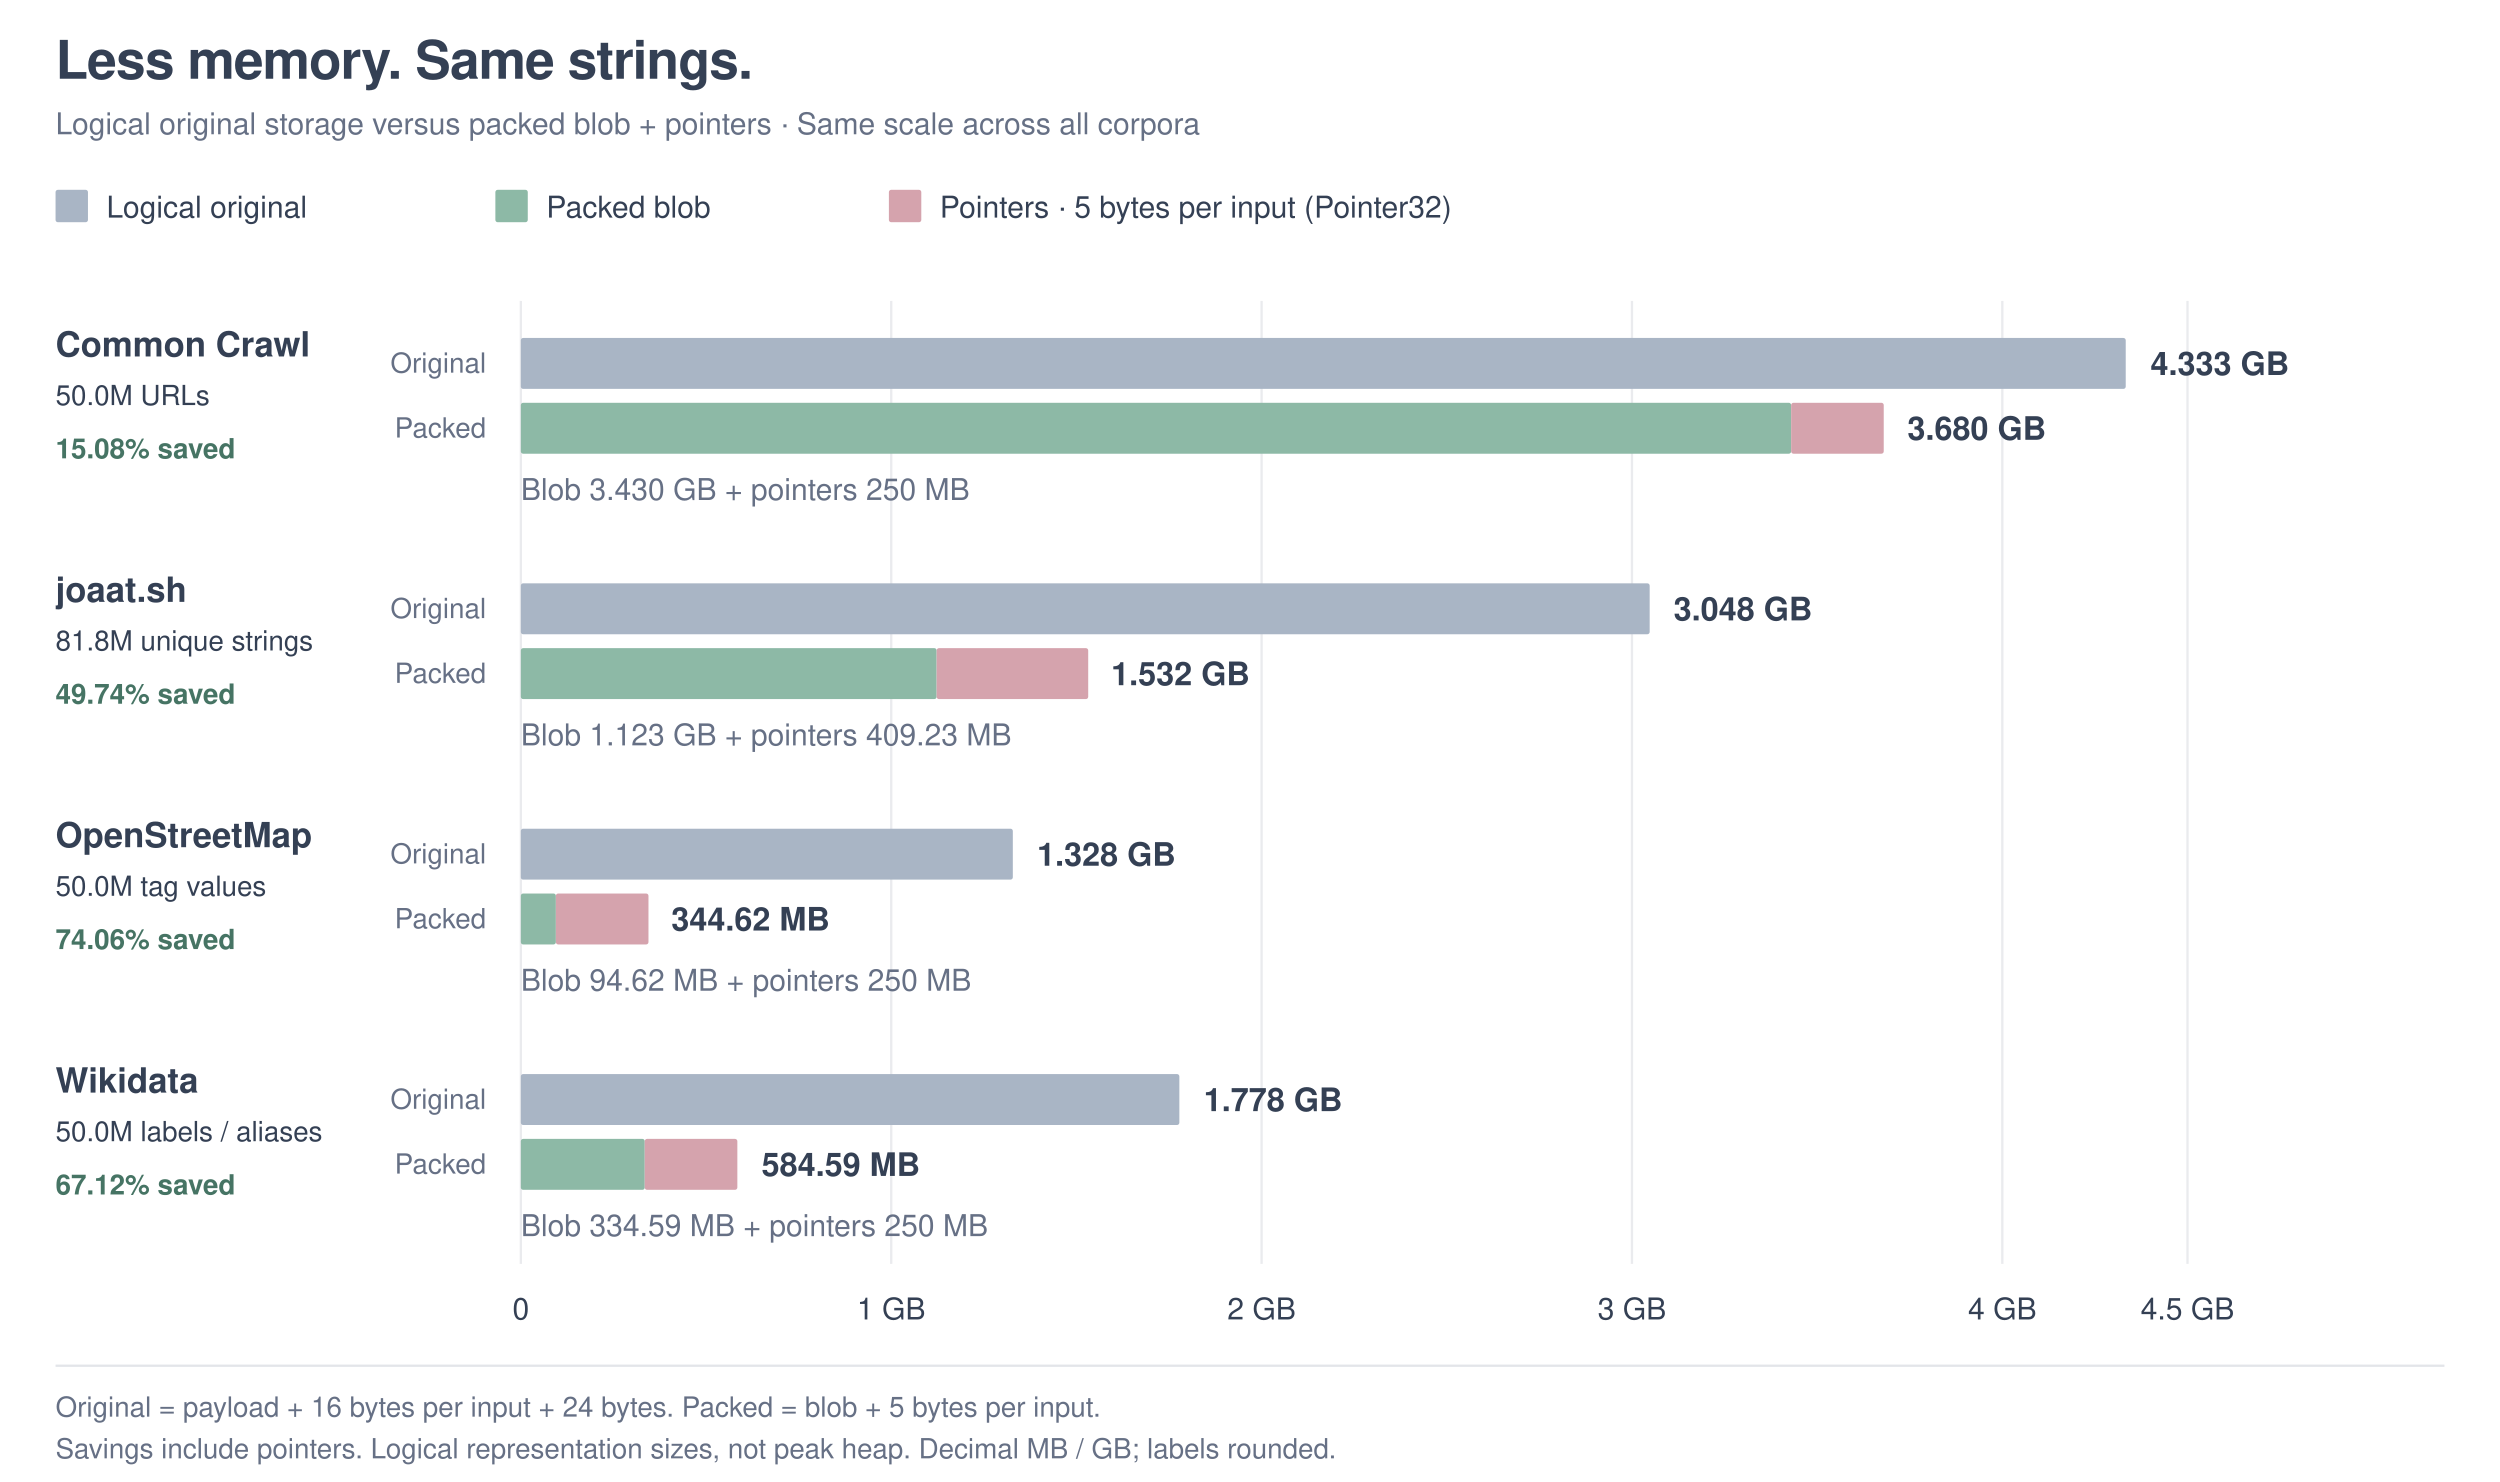
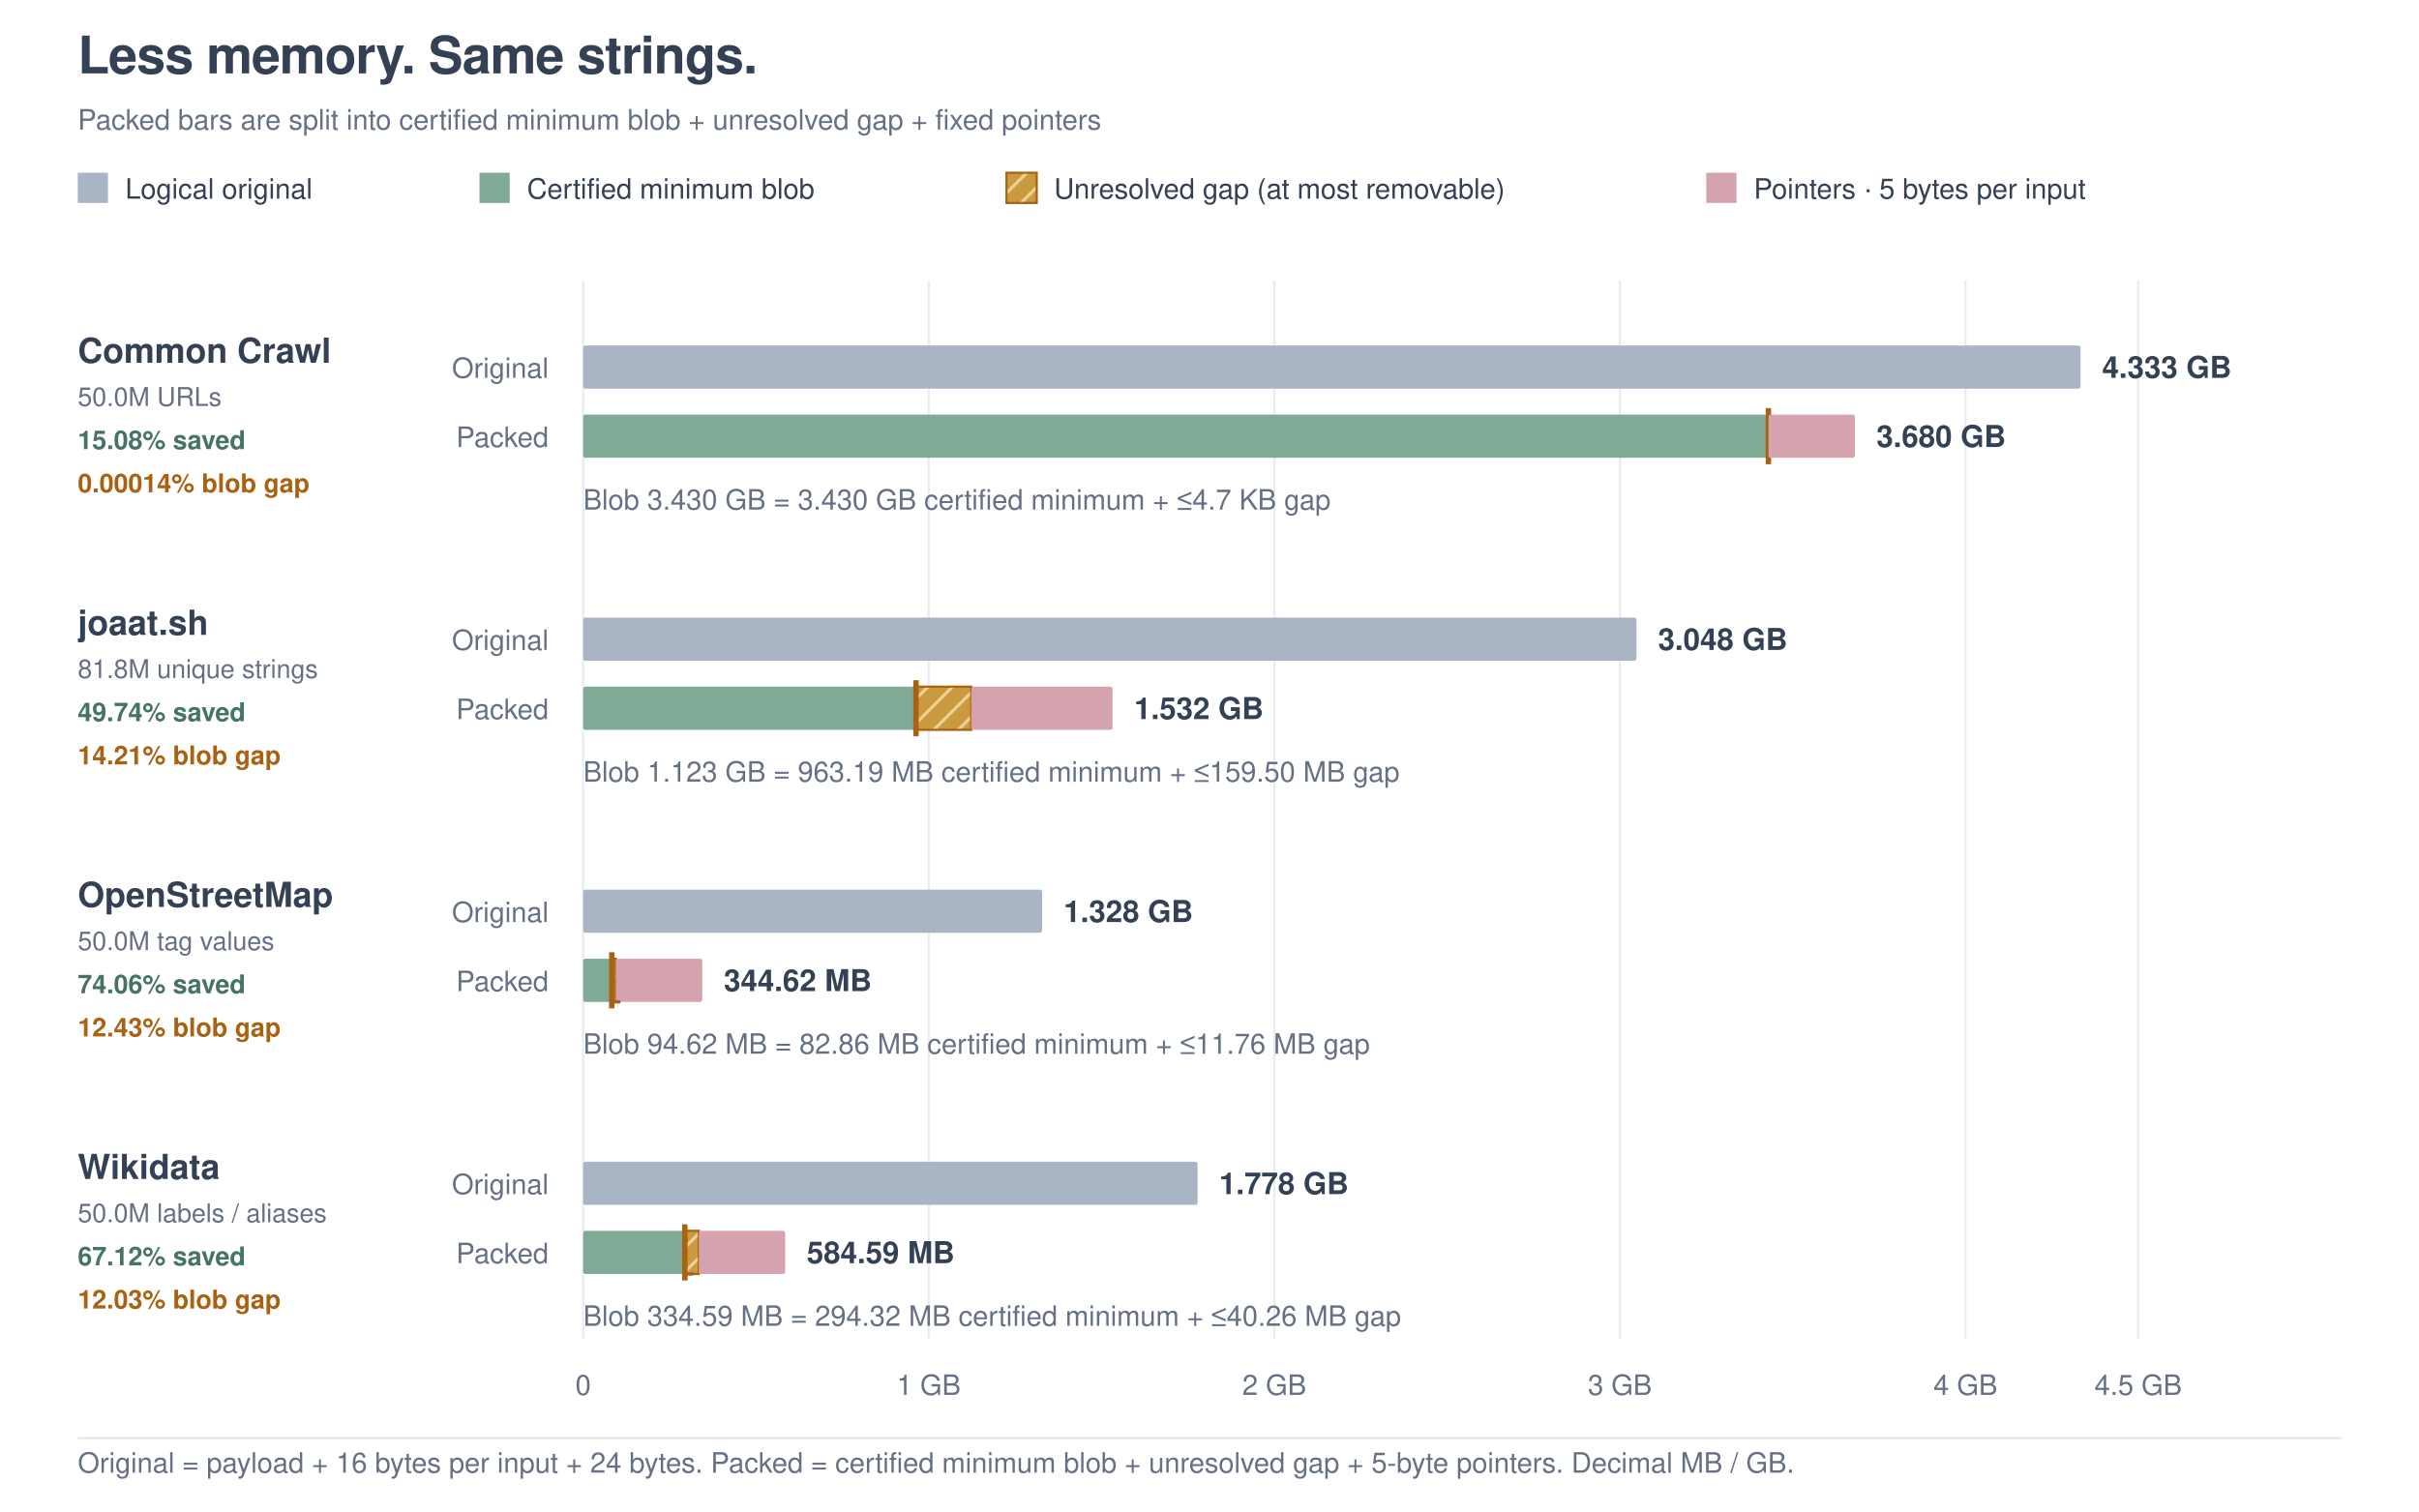
- <svg xmlns="http://www.w3.org/2000/svg" width="1080" height="640" aria-labelledby="title description" viewBox="0 0 1080 640">
-   <style>text{font-family:-apple-system,BlinkMacSystemFont,"Segoe UI",Helvetica,Arial,sans-serif;fill:#344054;font-size:13px;font-variant-numeric:tabular-nums}.detail,.note,.row-label{fill:#667085}.name{font-size:15px;font-weight:600}.count,.saving{font-size:12px}.saving{fill:#467464;font-weight:600}.value{font-size:14px;font-weight:600}.note,.row-label{font-size:12px}.original{fill:#a9b5c5}.blob{fill:#8db9a6}.pointers{fill:#d5a3ad}</style>
-   <text x="24" y="34" style="font-size:23px;font-weight:650;letter-spacing:-.4px">Less memory. Same strings.</text>
-   <text x="24" y="58" style="fill:#667085">
- 		Logical original storage versus packed blob + pointers · Same scale across all corpora
- 	</text>
-   <rect width="14" height="14" x="24" y="82" class="original" rx="1" />
-   <text x="46" y="94">Logical original</text>
-   <rect width="14" height="14" x="214" y="82" class="blob" rx="1" />
-   <text x="236" y="94">Packed blob</text>
-   <rect width="14" height="14" x="384" y="82" class="pointers" rx="1" />
-   <text x="406" y="94">Pointers · 5 bytes per input (Pointer32)</text>
-   <path d="M225 130v416m160-416v416m160-416v416m160-416v416m160-416v416m80-416v416" style="stroke:#667085;stroke-opacity:.14;stroke-width:1" />
-   <text x="24" y="154" class="name">Common Crawl</text>
-   <text x="24" y="175" class="count">50.0M URLs</text>
-   <text x="24" y="198" class="saving">15.08% saved</text>
-   <text x="210" y="161" class="row-label" text-anchor="end">Original</text>
-   <rect width="693.315" height="22" x="225" y="146" class="original" rx="1" />
-   <text x="929" y="162" class="value">4.333 GB</text>
-   <text x="210" y="189" class="row-label" text-anchor="end">Packed</text>
-   <rect width="548.775" height="22" x="225" y="174" class="blob" rx="1" />
-   <rect width="40" height="22" x="773.775" y="174" class="pointers" rx="1" />
-   <text x="824" y="190" class="value">3.680 GB</text>
-   <text x="225" y="216" class="detail">Blob 3.430 GB + pointers 250 MB</text>
-   <text x="24" y="260" class="name">joaat.sh</text>
-   <text x="24" y="281" class="count">81.8M unique strings</text>
-   <text x="24" y="304" class="saving">49.74% saved</text>
-   <text x="210" y="267" class="row-label" text-anchor="end">Original</text>
-   <rect width="487.659" height="22" x="225" y="252" class="original" rx="1" />
-   <text x="723" y="268" class="value">3.048 GB</text>
-   <text x="210" y="295" class="row-label" text-anchor="end">Packed</text>
-   <rect width="179.631" height="22" x="225" y="280" class="blob" rx="1" />
-   <rect width="65.476" height="22" x="404.631" y="280" class="pointers" rx="1" />
-   <text x="480" y="296" class="value">1.532 GB</text>
-   <text x="225" y="322" class="detail">Blob 1.123 GB + pointers 409.23 MB</text>
-   <text x="24" y="366" class="name">OpenStreetMap</text>
-   <text x="24" y="387" class="count">50.0M tag values</text>
-   <text x="24" y="410" class="saving">74.06% saved</text>
-   <text x="210" y="373" class="row-label" text-anchor="end">Original</text>
-   <rect width="212.54" height="22" x="225" y="358" class="original" rx="1" />
-   <text x="448" y="374" class="value">1.328 GB</text>
-   <text x="210" y="401" class="row-label" text-anchor="end">Packed</text>
-   <rect width="15.14" height="22" x="225" y="386" class="blob" rx="1" />
-   <rect width="40" height="22" x="240.14" y="386" class="pointers" rx="1" />
-   <text x="290" y="402" class="value">344.62 MB</text>
-   <text x="225" y="428" class="detail">Blob 94.62 MB + pointers 250 MB</text>
-   <text x="24" y="472" class="name">Wikidata</text>
-   <text x="24" y="493" class="count">50.0M labels / aliases</text>
-   <text x="24" y="516" class="saving">67.12% saved</text>
-   <text x="210" y="479" class="row-label" text-anchor="end">Original</text>
-   <rect width="284.482" height="22" x="225" y="464" class="original" rx="1" />
-   <text x="520" y="480" class="value">1.778 GB</text>
-   <text x="210" y="507" class="row-label" text-anchor="end">Packed</text>
-   <rect width="53.534" height="22" x="225" y="492" class="blob" rx="1" />
-   <rect width="40" height="22" x="278.534" y="492" class="pointers" rx="1" />
-   <text x="329" y="508" class="value">584.59 MB</text>
-   <text x="225" y="534" class="detail">Blob 334.59 MB + pointers 250 MB</text>
-   <g style="fill:#667085;font-size:12px" text-anchor="middle">
-     <text x="225" y="570">0</text>
-     <text x="385" y="570">1 GB</text>
-     <text x="545" y="570">2 GB</text>
-     <text x="705" y="570">3 GB</text>
-     <text x="865" y="570">4 GB</text>
-     <text x="945" y="570">4.5 GB</text>
-   </g>
-   <path d="M24 590h1032" style="stroke:#667085;stroke-opacity:.18;stroke-width:1" />
-   <text x="24" y="612" class="note">
- 		Original = payload + 16 bytes per input + 24 bytes. Packed = blob + 5 bytes per input.
- 	</text>
-   <text x="24" y="630" class="note">
- 		Savings include pointers. Logical representation sizes, not peak heap. Decimal MB / GB;
- 		labels rounded.
- 	</text>
+ <svg xmlns="http://www.w3.org/2000/svg" width="1120" height="700" aria-labelledby="title desc" viewBox="0 0 1120 700">
+   <defs>
+     <pattern id="gapPattern" width="8" height="8" patternTransform="rotate(45)" patternUnits="userSpaceOnUse">
+       <path fill="#cc9a3e" d="M0 0h8v8H0z" />
+       <path stroke="#f7e0b0" stroke-width="3" d="M0 0v8" opacity=".75" />
+     </pattern>
+   </defs>
+   <style>text{font-family:-apple-system,BlinkMacSystemFont,"Segoe UI",Helvetica,Arial,sans-serif;fill:#344054;font-size:13px;font-variant-numeric:tabular-nums}.axis,.detail,.muted,.row-label{fill:#667085}.name{font-size:16px;font-weight:650}.meta{font-size:12px}.gapbadge,.saved{font-size:12px;font-weight:650}.saved{fill:#467464}.gapbadge{fill:#a86212}.value{font-size:14px;font-weight:650}</style>
+   <text x="36" y="34" style="font-size:24px;font-weight:700;letter-spacing:-.4px">Less memory. Same
+     strings.</text>
+   <text x="36" y="60" style="fill:#667085">Packed bars are split into certified minimum blob +
+     unresolved gap + fixed pointers</text>
+   <path fill="#a9b5c5" d="M36 80h14v14H36z" />
+   <text x="58" y="92">Logical original</text>
+   <path fill="#7faa96" d="M222 80h14v14h-14z" />
+   <text x="244" y="92">Certified minimum blob</text>
+   <path fill="url(#gapPattern)" stroke="#a86212" d="M466 80h14v14h-14z" />
+   <text x="488" y="92">Unresolved gap (at most removable)</text>
+   <path fill="#d5a3ad" d="M790 80h14v14h-14z" />
+   <text x="812" y="92">Pointers · 5 bytes per input</text>
+   <path stroke="#667085" stroke-opacity=".14" d="M270 130v490m160-490v490m160-490v490m160-490v490m160-490v490m80-490v490" />
+   <text x="36" y="168" class="name">Common Crawl</text>
+   <text x="36" y="188" class="meta muted">50.0M URLs</text>
+   <text x="36" y="208" class="saved">15.08% saved</text>
+   <text x="36" y="228" class="gapbadge">0.00014% blob gap</text>
+   <text x="254" y="175" class="row-label" text-anchor="end">Original</text>
+   <rect width="693.28" height="20" x="270" y="160" fill="#a9b5c5" rx="1" />
+   <text x="973.28" y="175" class="value">4.333 GB</text>
+   <text x="254" y="207" class="row-label" text-anchor="end">Packed</text>
+   <rect width="548.774" height="20" x="270" y="192" fill="#7faa96" rx="1" />
+   <path stroke="#a86212" stroke-width="2.5" d="M818.774 189v26" />
+   <rect width="40" height="20" x="818.8" y="192" fill="#d5a3ad" rx="1" />
+   <text x="868.8" y="207" class="value">3.680 GB</text>
+   <text x="270" y="236" class="detail">Blob 3.430 GB = 3.430 GB certified minimum + ≤4.7 KB gap</text>
+   <text x="36" y="294" class="name">joaat.sh</text>
+   <text x="36" y="314" class="meta muted">81.8M unique strings</text>
+   <text x="36" y="334" class="saved">49.74% saved</text>
+   <text x="36" y="354" class="gapbadge">14.21% blob gap</text>
+   <text x="254" y="301" class="row-label" text-anchor="end">Original</text>
+   <rect width="487.68" height="20" x="270" y="286" fill="#a9b5c5" rx="1" />
+   <text x="767.68" y="301" class="value">3.048 GB</text>
+   <text x="254" y="333" class="row-label" text-anchor="end">Packed</text>
+   <rect width="154.11" height="20" x="270" y="318" fill="#7faa96" rx="1" />
+   <path fill="url(#gapPattern)" stroke="#a86212" d="M424.11 318h25.57v20h-25.57z" />
+   <path stroke="#a86212" stroke-width="2.5" d="M424.11 315v26" />
+   <rect width="65.44" height="20" x="449.68" y="318" fill="#d5a3ad" rx="1" />
+   <text x="525.12" y="333" class="value">1.532 GB</text>
+   <text x="270" y="362" class="detail">Blob 1.123 GB = 963.19 MB certified minimum + ≤159.50 MB gap</text>
+   <text x="36" y="420" class="name">OpenStreetMap</text>
+   <text x="36" y="440" class="meta muted">50.0M tag values</text>
+   <text x="36" y="460" class="saved">74.06% saved</text>
+   <text x="36" y="480" class="gapbadge">12.43% blob gap</text>
+   <text x="254" y="427" class="row-label" text-anchor="end">Original</text>
+   <rect width="212.48" height="20" x="270" y="412" fill="#a9b5c5" rx="1" />
+   <text x="492.48" y="427" class="value">1.328 GB</text>
+   <text x="254" y="459" class="row-label" text-anchor="end">Packed</text>
+   <rect width="13.258" height="20" x="270" y="444" fill="#7faa96" rx="1" />
+   <path fill="url(#gapPattern)" stroke="#a86212" d="M283.258 444h1.882v20h-1.882z" />
+   <path stroke="#a86212" stroke-width="2.5" d="M283.258 441v26" />
+   <rect width="40" height="20" x="285.139" y="444" fill="#d5a3ad" rx="1" />
+   <text x="335.139" y="459" class="value">344.62 MB</text>
+   <path fill="none" stroke="#a86212" stroke-width="1.5" d="M283.258 454v10h4" />
+   <text x="270" y="488" class="detail">Blob 94.62 MB = 82.86 MB certified minimum + ≤11.76 MB gap</text>
+   <text x="36" y="546" class="name">Wikidata</text>
+   <text x="36" y="566" class="meta muted">50.0M labels / aliases</text>
+   <text x="36" y="586" class="saved">67.12% saved</text>
+   <text x="36" y="606" class="gapbadge">12.03% blob gap</text>
+   <text x="254" y="553" class="row-label" text-anchor="end">Original</text>
+   <rect width="284.48" height="20" x="270" y="538" fill="#a9b5c5" rx="1" />
+   <text x="564.48" y="553" class="value">1.778 GB</text>
+   <text x="254" y="585" class="row-label" text-anchor="end">Packed</text>
+   <rect width="47.091" height="20" x="270" y="570" fill="#7faa96" rx="1" />
+   <path fill="url(#gapPattern)" stroke="#a86212" d="M317.091 570h6.443v20h-6.443z" />
+   <path stroke="#a86212" stroke-width="2.5" d="M317.091 567v26" />
+   <rect width="40" height="20" x="323.534" y="570" fill="#d5a3ad" rx="1" />
+   <text x="373.534" y="585" class="value">584.59 MB</text>
+   <path fill="none" stroke="#a86212" stroke-width="1.5" d="M317.091 580v10h4" />
+   <text x="270" y="614" class="detail">Blob 334.59 MB = 294.32 MB certified minimum + ≤40.26 MB gap</text>
+   <text x="270" y="646" class="axis" text-anchor="middle">0</text>
+   <text x="430" y="646" class="axis" text-anchor="middle">1 GB</text>
+   <text x="590" y="646" class="axis" text-anchor="middle">2 GB</text>
+   <text x="750" y="646" class="axis" text-anchor="middle">3 GB</text>
+   <text x="910" y="646" class="axis" text-anchor="middle">4 GB</text>
+   <text x="990" y="646" class="axis" text-anchor="middle">4.5 GB</text>
+   <path stroke="#667085" stroke-opacity=".18" d="M36 666h1048" />
+   <text x="36" y="682" class="detail">Original = payload + 16 bytes per input + 24 bytes. Packed =
+     certified minimum blob + unresolved gap + 5-byte pointers. Decimal MB / GB.</text>
</svg>
